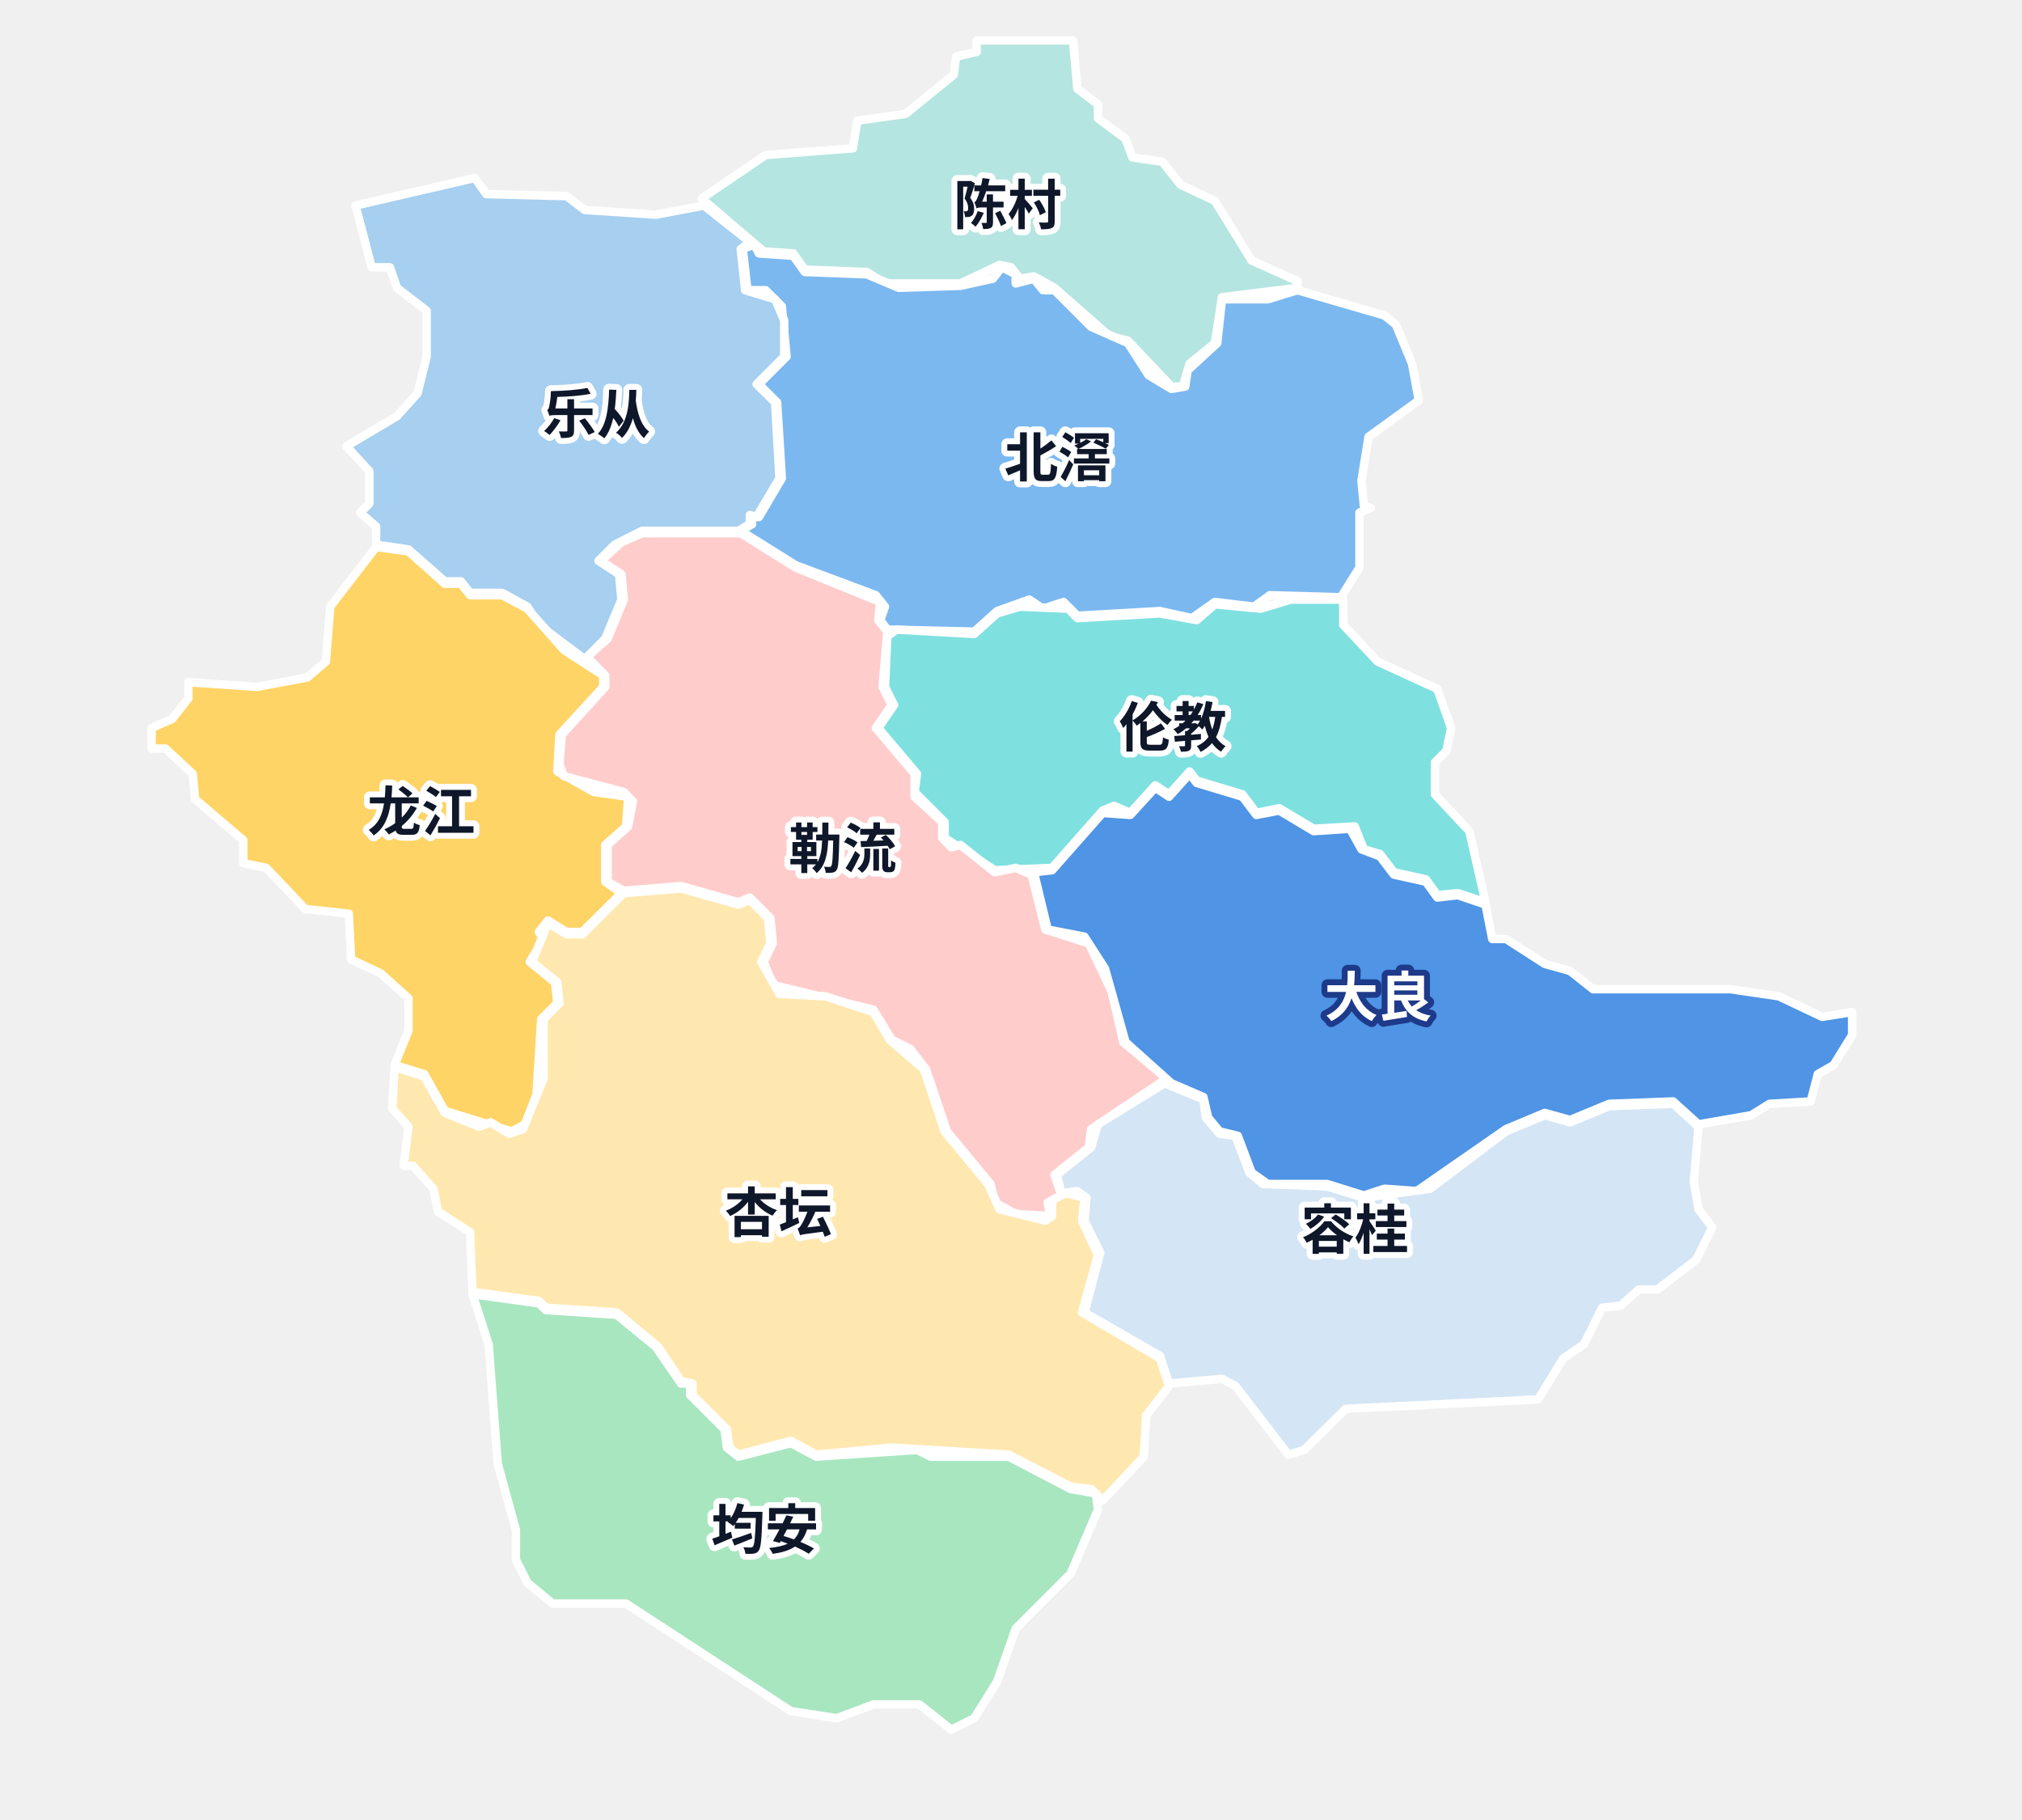
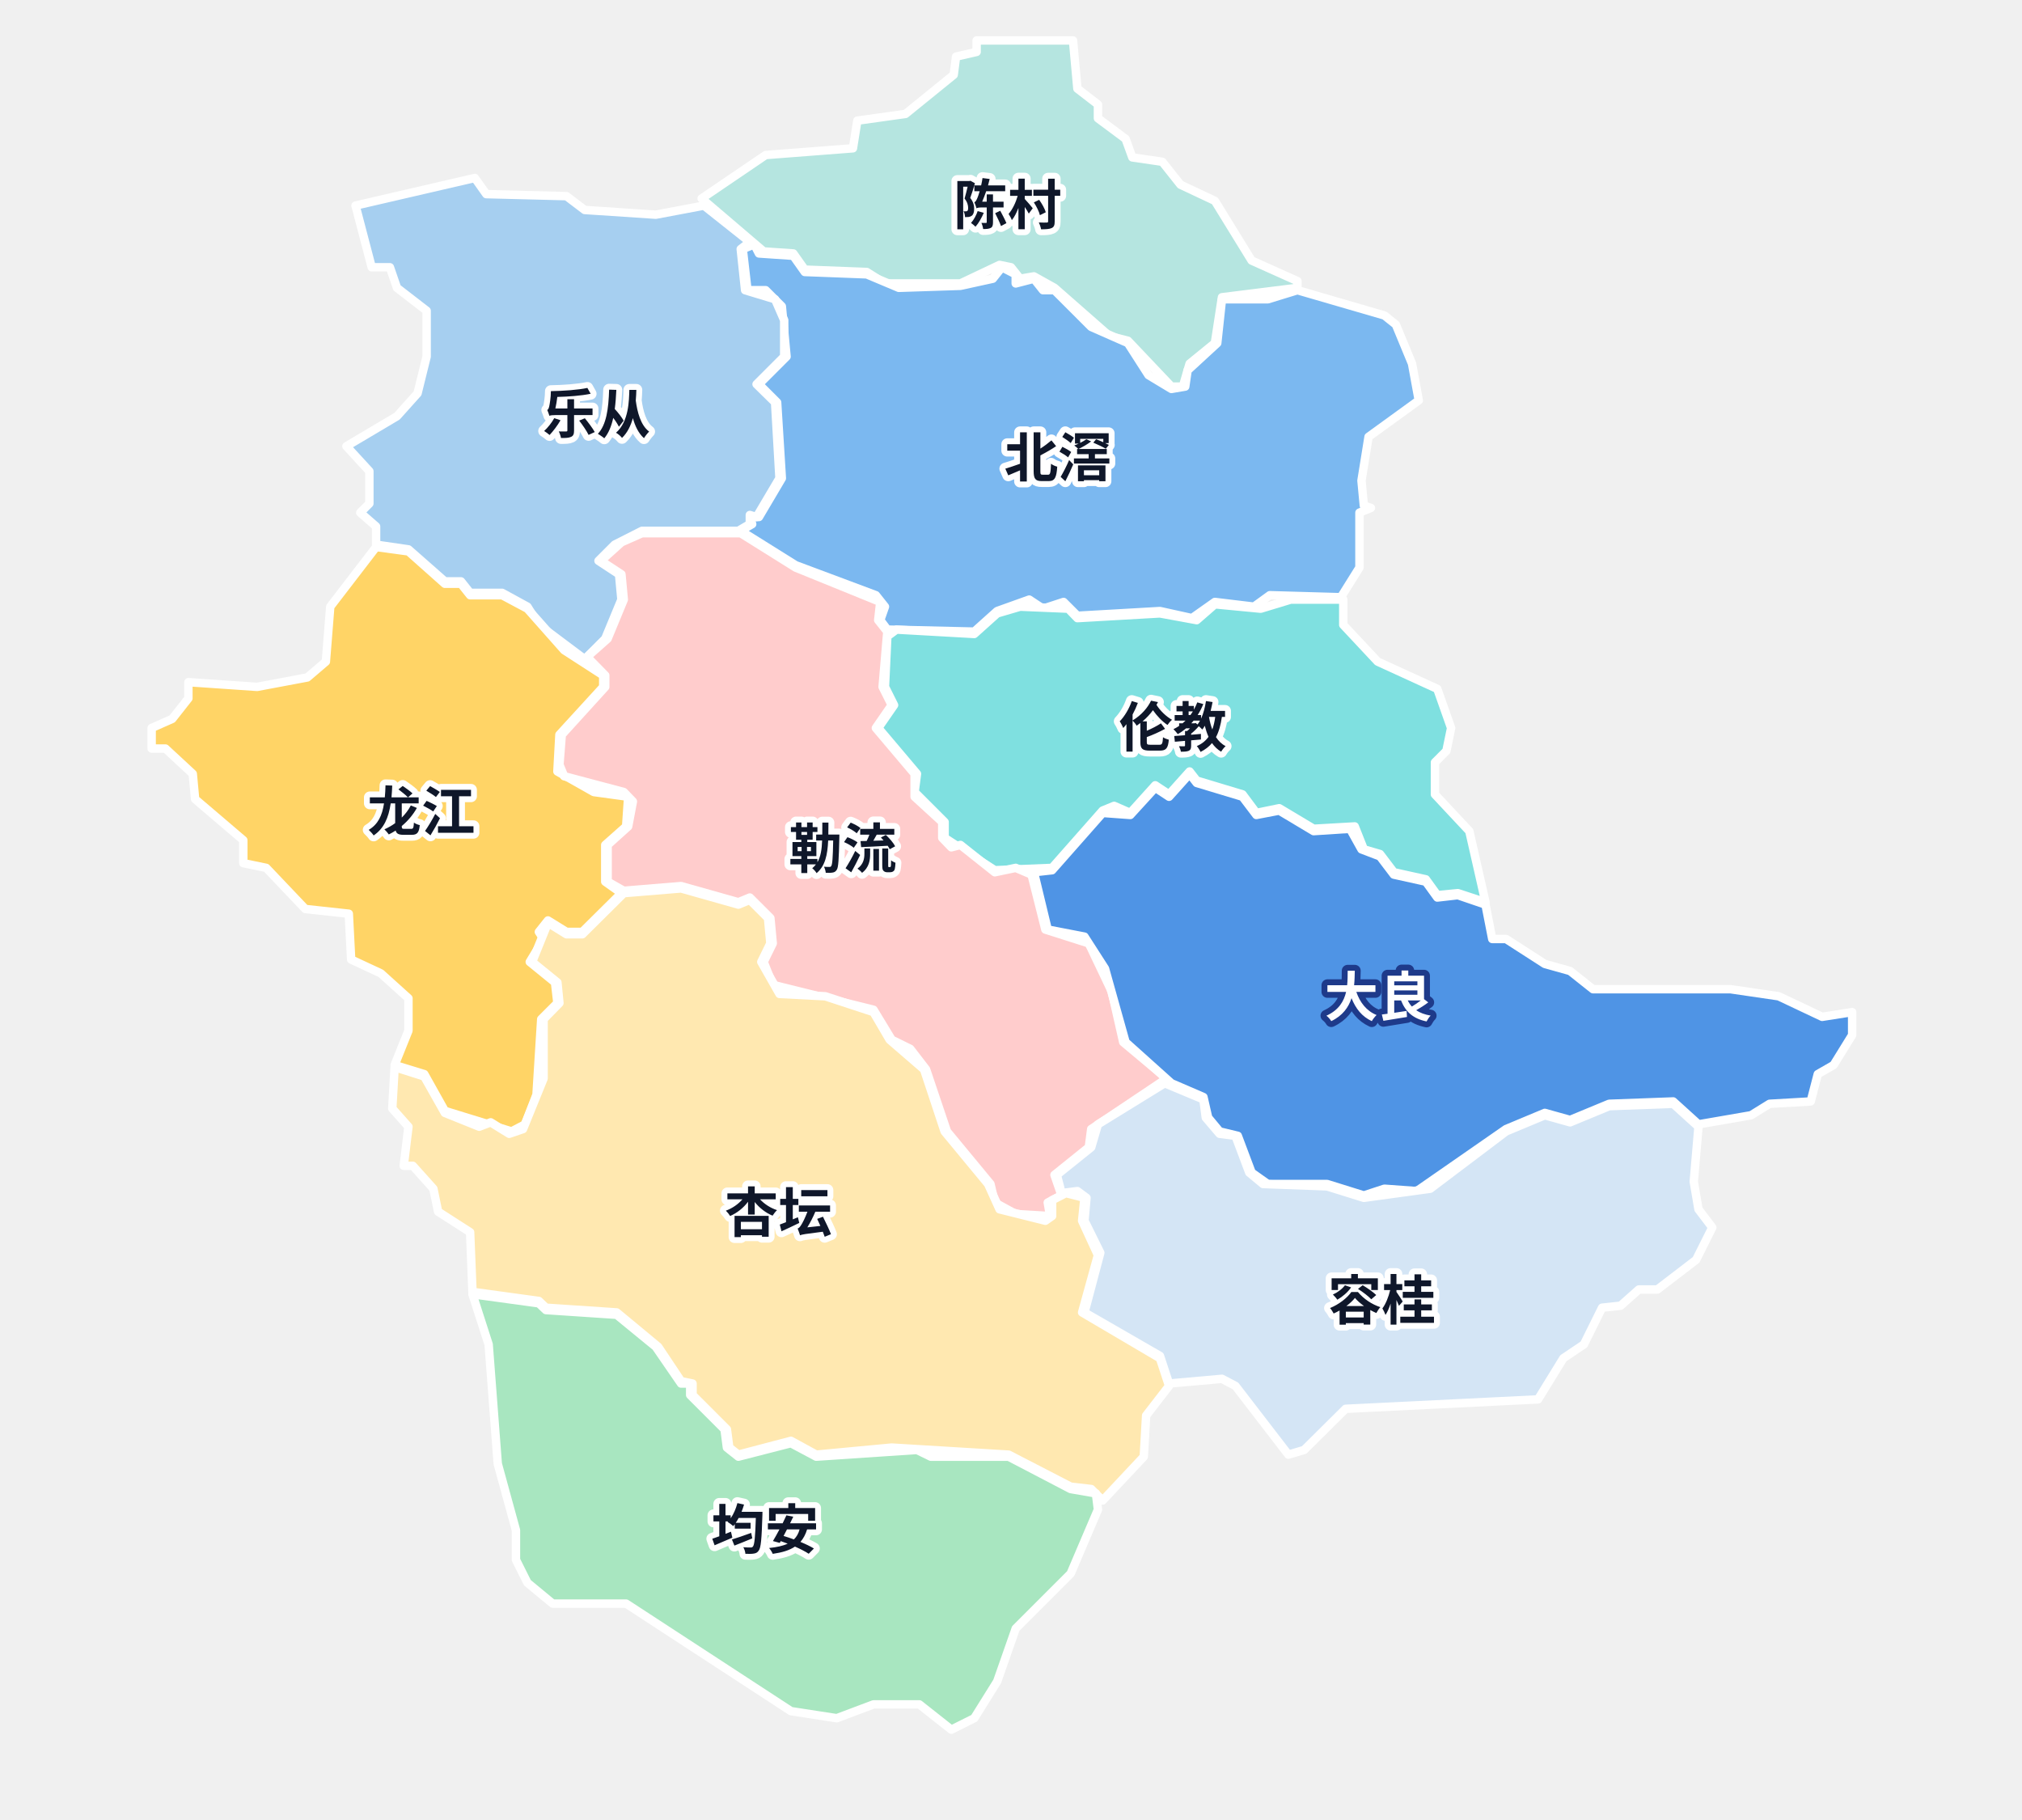
<svg xmlns="http://www.w3.org/2000/svg" viewBox="0 0 600 540" preserveAspectRatio="xMidYMid meet" role="img" aria-labelledby="map-title map-description">
  <style>
    .region {
      cursor: pointer;
      stroke: #ffffff;
      stroke-width: 2.5;
      stroke-linejoin: round;
      stroke-linecap: round;
      vector-effect: non-scaling-stroke;
      transition: filter 160ms ease, opacity 160ms ease, stroke 160ms ease, stroke-width 160ms ease;
    }

    .region:hover,
    .region:focus,
    .region.is-hovered {
      filter: brightness(1.05) saturate(1.1);
      stroke: #1E5AFF;
      stroke-width: 4;
      stroke-linejoin: round;
      stroke-linecap: round;
      outline: none;
    }

    .region.is-selected {
      stroke: #0F172A !important;
      stroke-width: 4.5 !important;
      filter: brightness(1.08) drop-shadow(0 2px 8px rgba(0,0,0,0.25));
    }

    .region-label {
      pointer-events: none;
      fill: #0F172A;
      font-family: -apple-system, BlinkMacSystemFont, "PingFang SC", "Microsoft YaHei", sans-serif;
      font-size: 16px;
      font-weight: 700;
      text-anchor: middle;
      dominant-baseline: middle;
      paint-order: stroke fill;
      stroke: #ffffff;
      stroke-width: 3.5;
      stroke-linejoin: round;
    }

    .region-label--inverse {
      fill: #ffffff;
      stroke: #1E3A8A;
      stroke-width: 3.5;
    }
  </style>
  <rect width="600" height="540" fill="none" />
  <polygon id="region-chencun" class="region region--chencun" data-name="陈村" data-id="chencun" tabindex="0" aria-label="陈村" fill="#B5E5E0" points="208.2,58.9 226.6,74.6 235.4,75.2 238.8,80.0 257.2,80.7 262.6,84.1 285.0,84.1 296.6,78.6 300.0,79.3 302.7,82.7 306.8,82.0 312.9,85.4 329.2,99.7 334.7,101.1 347.6,114.7 351.0,114.7 353.0,107.9 360.5,101.8 362.6,88.2 385.0,85.4 385.0,83.4 371.4,77.3 360.5,59.6 350.3,54.8 344.9,48.0 336.0,46.7 334.0,41.2 325.8,35.1 325.8,31.0 319.7,26.3 318.4,12.0 289.8,12.0 289.8,15.4 283.7,16.8 283.0,22.2 268.7,33.8 254.4,35.8 253.1,44.0 227.2,46.0" />
  <polygon id="region-beijiao" class="region region--beijiao" data-name="北滘" data-id="beijiao" tabindex="0" aria-label="北滘" fill="#7BB8F0" points="220.4,73.9 221.8,86.1 227.2,86.1 232.0,90.9 233.4,105.8 225.2,114.0 230.6,119.4 232.0,141.9 225.2,153.4 222.5,153.4 223.2,155.5 219.8,157.5 236.1,167.7 259.9,176.6 262.6,180.0 261.2,184.0 263.3,186.8 289.1,187.4 295.9,181.3 305.4,177.9 309.5,180.6 315.6,178.6 319.7,182.7 344.2,181.3 353.7,183.4 360.5,178.6 372.1,180.0 376.8,176.6 397.9,177.2 403.4,168.4 403.4,152.1 406.8,150.7 404.7,150.0 404.0,142.6 406.1,129.6 421.0,118.8 419.0,107.9 414.2,96.3 410.8,93.6 385.0,86.1 376.2,88.8 362.6,88.8 361.2,101.8 352.4,109.9 351.7,114.7 347.6,115.4 340.8,111.3 334.7,101.8 323.8,97.0 312.9,86.1 309.5,86.1 306.8,82.7 301.4,84.1 301.4,81.4 297.3,79.3 294.6,82.7 285.0,84.8 266.7,85.4 257.2,81.4 238.8,80.7 235.4,75.9 225.2,75.2 223.8,72.5" />
  <polygon id="region-lecong" class="region region--lecong" data-name="乐从" data-id="lecong" tabindex="0" aria-label="乐从" fill="#A6CFF0" points="105.5,61.0 110.3,79.3 115.7,79.3 117.8,85.4 126.6,92.2 126.6,105.8 123.9,116.7 117.8,123.5 102.8,132.4 109.6,139.8 109.6,149.4 106.9,152.1 111.6,156.2 111.6,161.6 121.2,163.0 132.0,172.5 136.8,172.5 139.5,175.9 149.0,175.9 156.5,180.0 159.9,185.4 173.5,195.6 179.6,189.5 184.4,177.9 183.7,170.4 177.6,166.4 182.4,161.6 190.5,157.5 219.1,157.5 222.5,155.5 222.5,152.8 224.5,153.4 231.3,141.9 230.0,119.4 224.5,114.0 232.7,105.8 232.7,95.0 230.0,88.8 221.1,86.1 219.8,73.9 222.5,71.8 208.9,61.0 194.6,63.7 173.5,62.3 168.1,58.2 144.3,57.6 140.9,52.8" />
  <polygon id="region-longjiang" class="region region--longjiang" data-name="龙江" data-id="longjiang" tabindex="0" aria-label="龙江" fill="#FFD466" points="111.6,162.3 98.0,180.0 96.7,196.3 91.2,201.0 76.3,203.8 55.9,202.4 55.9,207.2 51.1,213.3 45.0,216.0 45.0,222.1 49.1,222.1 57.2,229.6 57.9,237.1 72.2,249.3 72.2,256.1 79.0,257.5 90.6,269.7 103.5,271.1 104.2,284.7 113.0,288.8 121.2,296.2 121.2,305.8 117.1,316.0 125.9,318.7 132.0,329.6 151.8,335.7 155.8,333.6 159.2,324.8 160.6,302.4 165.4,297.6 164.7,291.5 157.2,285.4 161.3,278.6 159.9,276.5 162.6,273.1 168.1,276.5 172.8,276.5 184.4,265.0 179.6,261.6 179.6,250.7 185.8,245.2 186.4,236.4 176.2,235.0 165.4,228.9 166.0,218.0 179.0,203.8 179.0,200.4 167.4,192.9 156.5,180.6 149.0,176.6 139.5,176.6 136.8,173.2 132.0,173.2 121.2,163.6" />
  <polygon id="region-lunjiao" class="region region--lunjiao" data-name="伦教" data-id="lunjiao" tabindex="0" aria-label="伦教" fill="#7FE0E0" points="440.8,267.7 436.0,246.6 425.8,235.7 425.8,226.2 429.2,222.8 430.6,216.0 426.5,204.4 408.8,196.3 398.6,185.4 398.6,177.9 383.0,177.9 374.1,180.6 360.5,179.3 355.1,184.0 344.2,182.0 319.7,183.4 317.0,180.6 302.7,180.0 295.9,182.0 289.1,188.1 266.0,186.8 263.3,188.8 262.6,203.8 265.3,209.2 260.6,216.0 272.1,229.6 271.4,235.0 280.3,243.9 280.3,248.6 295.2,258.2 312.2,257.5 327.2,240.5 330.6,239.1 335.4,241.2 342.8,233.0 346.9,235.7 353.0,228.9 355.1,231.6 368.7,235.7 372.8,241.2 379.6,239.8 389.8,245.9 402.0,245.2 404.7,252.0 409.5,253.4 413.6,258.8 423.1,260.9 426.5,265.6 432.6,265.0" />
  <polygon id="region-leliu" class="region region--leliu" data-name="勒流" data-id="leliu" tabindex="0" aria-label="勒流" fill="#FFCCCC" points="184.4,160.9 178.3,166.4 184.4,170.4 185.1,177.9 180.3,189.5 174.2,194.9 179.6,200.4 179.6,203.8 166.7,218.0 166.0,226.9 167.4,230.3 185.1,235.0 187.8,237.8 186.4,245.2 180.3,250.7 180.3,261.6 185.1,264.3 202.1,262.9 219.1,267.7 222.5,266.3 228.6,272.4 229.3,279.9 226.6,285.4 229.3,292.2 259.2,299.6 264.6,308.5 270.1,311.2 274.8,317.3 281.0,335.7 293.9,351.3 295.2,356.8 301.4,360.2 311.6,360.8 310.9,356.8 315.0,354.7 312.9,348.6 323.1,340.4 323.8,335.0 346.2,320.0 333.3,309.2 329.9,294.2 323.1,279.9 310.2,275.8 306.1,259.5 301.4,257.5 295.2,258.8 285.0,250.7 282.3,251.4 279.6,248.6 279.6,243.9 271.4,236.4 271.4,229.6 259.9,216.0 264.6,209.2 261.9,203.8 263.3,187.4 260.6,184.0 261.2,178.6 236.1,168.4 219.8,158.2 190.5,158.2" />
  <polygon id="region-daliang" class="region region--daliang" data-name="大良" data-id="daliang" tabindex="0" aria-label="大良" fill="#4F94E5" points="306.8,258.8 310.9,275.8 321.8,277.9 327.9,287.4 334.0,309.2 347.6,321.4 357.1,325.5 358.5,331.6 361.9,335.7 367.3,337.0 371.4,347.9 376.2,351.3 393.8,351.3 404.7,354.7 410.8,352.7 420.4,353.4 446.9,335.0 458.4,330.2 465.9,332.3 477.5,327.5 496.5,326.8 504.0,333.6 519.6,330.9 525.1,327.5 537.3,326.8 539.4,318.7 544.1,316.0 549.6,307.1 549.6,300.3 540.7,301.7 527.8,295.6 513.5,293.5 472.7,293.5 465.9,288.1 458.4,286.0 446.9,278.6 442.8,278.6 440.8,268.4 432.6,265.6 426.5,266.3 423.1,261.6 413.6,259.5 409.5,254.1 404.0,252.0 400.6,245.9 389.8,246.6 379.6,240.5 372.8,241.8 368.7,236.4 355.1,232.3 353.0,229.6 346.9,236.4 342.8,233.7 335.4,241.8 327.2,241.2 312.2,258.2" />
  <polygon id="region-xingtan" class="region region--xingtan" data-name="杏坛" data-id="xingtan" tabindex="0" aria-label="杏坛" fill="#FFE8B0" points="117.1,316.6 116.4,328.9 121.2,334.3 119.8,345.9 122.5,345.9 128.6,352.7 130.0,359.5 139.5,365.6 140.2,383.3 159.9,386.0 162.0,388.0 183.0,389.4 195.3,399.6 202.1,409.8 205.5,410.5 205.5,413.9 215.7,424.1 216.4,429.5 219.1,431.6 234.7,427.5 242.2,431.6 264.6,429.5 299.3,431.6 317.7,441.1 323.8,441.8 327.2,445.2 339.4,432.2 340.1,420.0 346.9,411.2 344.2,403.0 321.1,389.4 325.8,372.4 321.1,362.2 321.8,355.4 316.3,354.0 312.2,356.1 312.2,360.8 310.2,362.2 296.6,358.8 293.2,351.3 280.3,335.7 274.2,317.3 264.0,308.5 259.2,300.3 244.9,295.6 231.3,294.9 225.9,285.4 228.6,279.9 227.9,272.4 222.5,267.0 219.1,268.4 202.1,263.6 185.1,265.0 172.8,277.2 168.1,277.2 162.6,273.8 157.9,285.4 165.4,291.5 166.0,297.6 161.3,302.4 161.3,320.0 155.2,335.0 151.1,336.4 145.6,333.0 142.2,334.3 132.0,330.2 125.9,319.4" />
  <polygon id="region-ronggui" class="region region--ronggui" data-name="容桂" data-id="ronggui" tabindex="0" aria-label="容桂" fill="#D4E5F5" points="313.6,348.6 315.0,354.0 319.7,353.4 322.4,355.4 321.8,362.2 326.5,371.7 321.8,389.4 344.2,402.3 346.9,410.5 362.6,409.1 366.6,411.2 382.3,431.6 387.0,430.2 399.3,418.0 456.4,415.2 463.9,403.0 470.0,398.9 475.4,388.0 480.9,387.4 486.3,382.6 491.8,382.6 503.3,373.8 508.1,364.2 504.0,358.8 502.6,350.6 504.0,334.3 496.5,327.5 477.5,328.2 465.9,333.0 458.4,330.9 446.9,335.7 424.4,352.7 404.7,355.4 393.8,352.0 374.8,351.3 370.7,347.9 366.6,337.0 361.9,336.4 357.8,331.6 357.1,326.2 345.6,321.4 325.8,333.6 323.8,340.4" />
  <polygon id="region-junan" class="region region--junan" data-name="均安" data-id="junan" tabindex="0" aria-label="均安" fill="#A8E6C0" points="140.2,384.0 145.0,398.9 147.7,434.3 153.1,454.0 153.1,462.8 156.5,469.6 164.0,475.8 185.8,475.8 234.7,507.7 248.3,509.8 259.2,505.7 272.8,505.7 282.3,513.2 289.1,509.8 295.9,498.9 301.4,483.2 317.7,466.9 325.8,447.9 325.2,443.1 317.7,441.8 299.3,432.2 276.2,432.2 272.1,430.2 242.2,432.2 234.7,428.2 219.1,432.2 215.7,429.5 215.0,424.1 204.8,413.9 204.8,410.5 202.1,410.5 194.6,399.6 183.0,390.1 162.0,388.7 159.9,386.7" />
  <g aria-hidden="true">
    <text x="299" y="61" class="region-label" data-name="陈村" data-id="chencun">陈村</text>
    <text x="314" y="136" class="region-label" data-name="北滘" data-id="beijiao">北滘</text>
    <text x="177" y="123" class="region-label" data-name="乐从" data-id="lecong">乐从</text>
    <text x="125" y="241" class="region-label" data-name="龙江" data-id="longjiang">龙江</text>
    <text x="348" y="216" class="region-label" data-name="伦教" data-id="lunjiao">伦教</text>
    <text x="250" y="252" class="region-label" data-name="勒流" data-id="leliu">勒流</text>
    <text x="409" y="296" class="region-label region-label--inverse" data-name="大良" data-id="daliang">大良</text>
    <text x="231" y="360" class="region-label" data-name="杏坛" data-id="xingtan">杏坛</text>
-     <text x="402" y="365" class="region-label" data-name="容桂" data-id="ronggui">容桂</text>
+     <text x="410" y="386" class="region-label" data-name="容桂" data-id="ronggui">容桂</text>
    <text x="227" y="454" class="region-label" data-name="均安" data-id="junan">均安</text>
  </g>
</svg>
